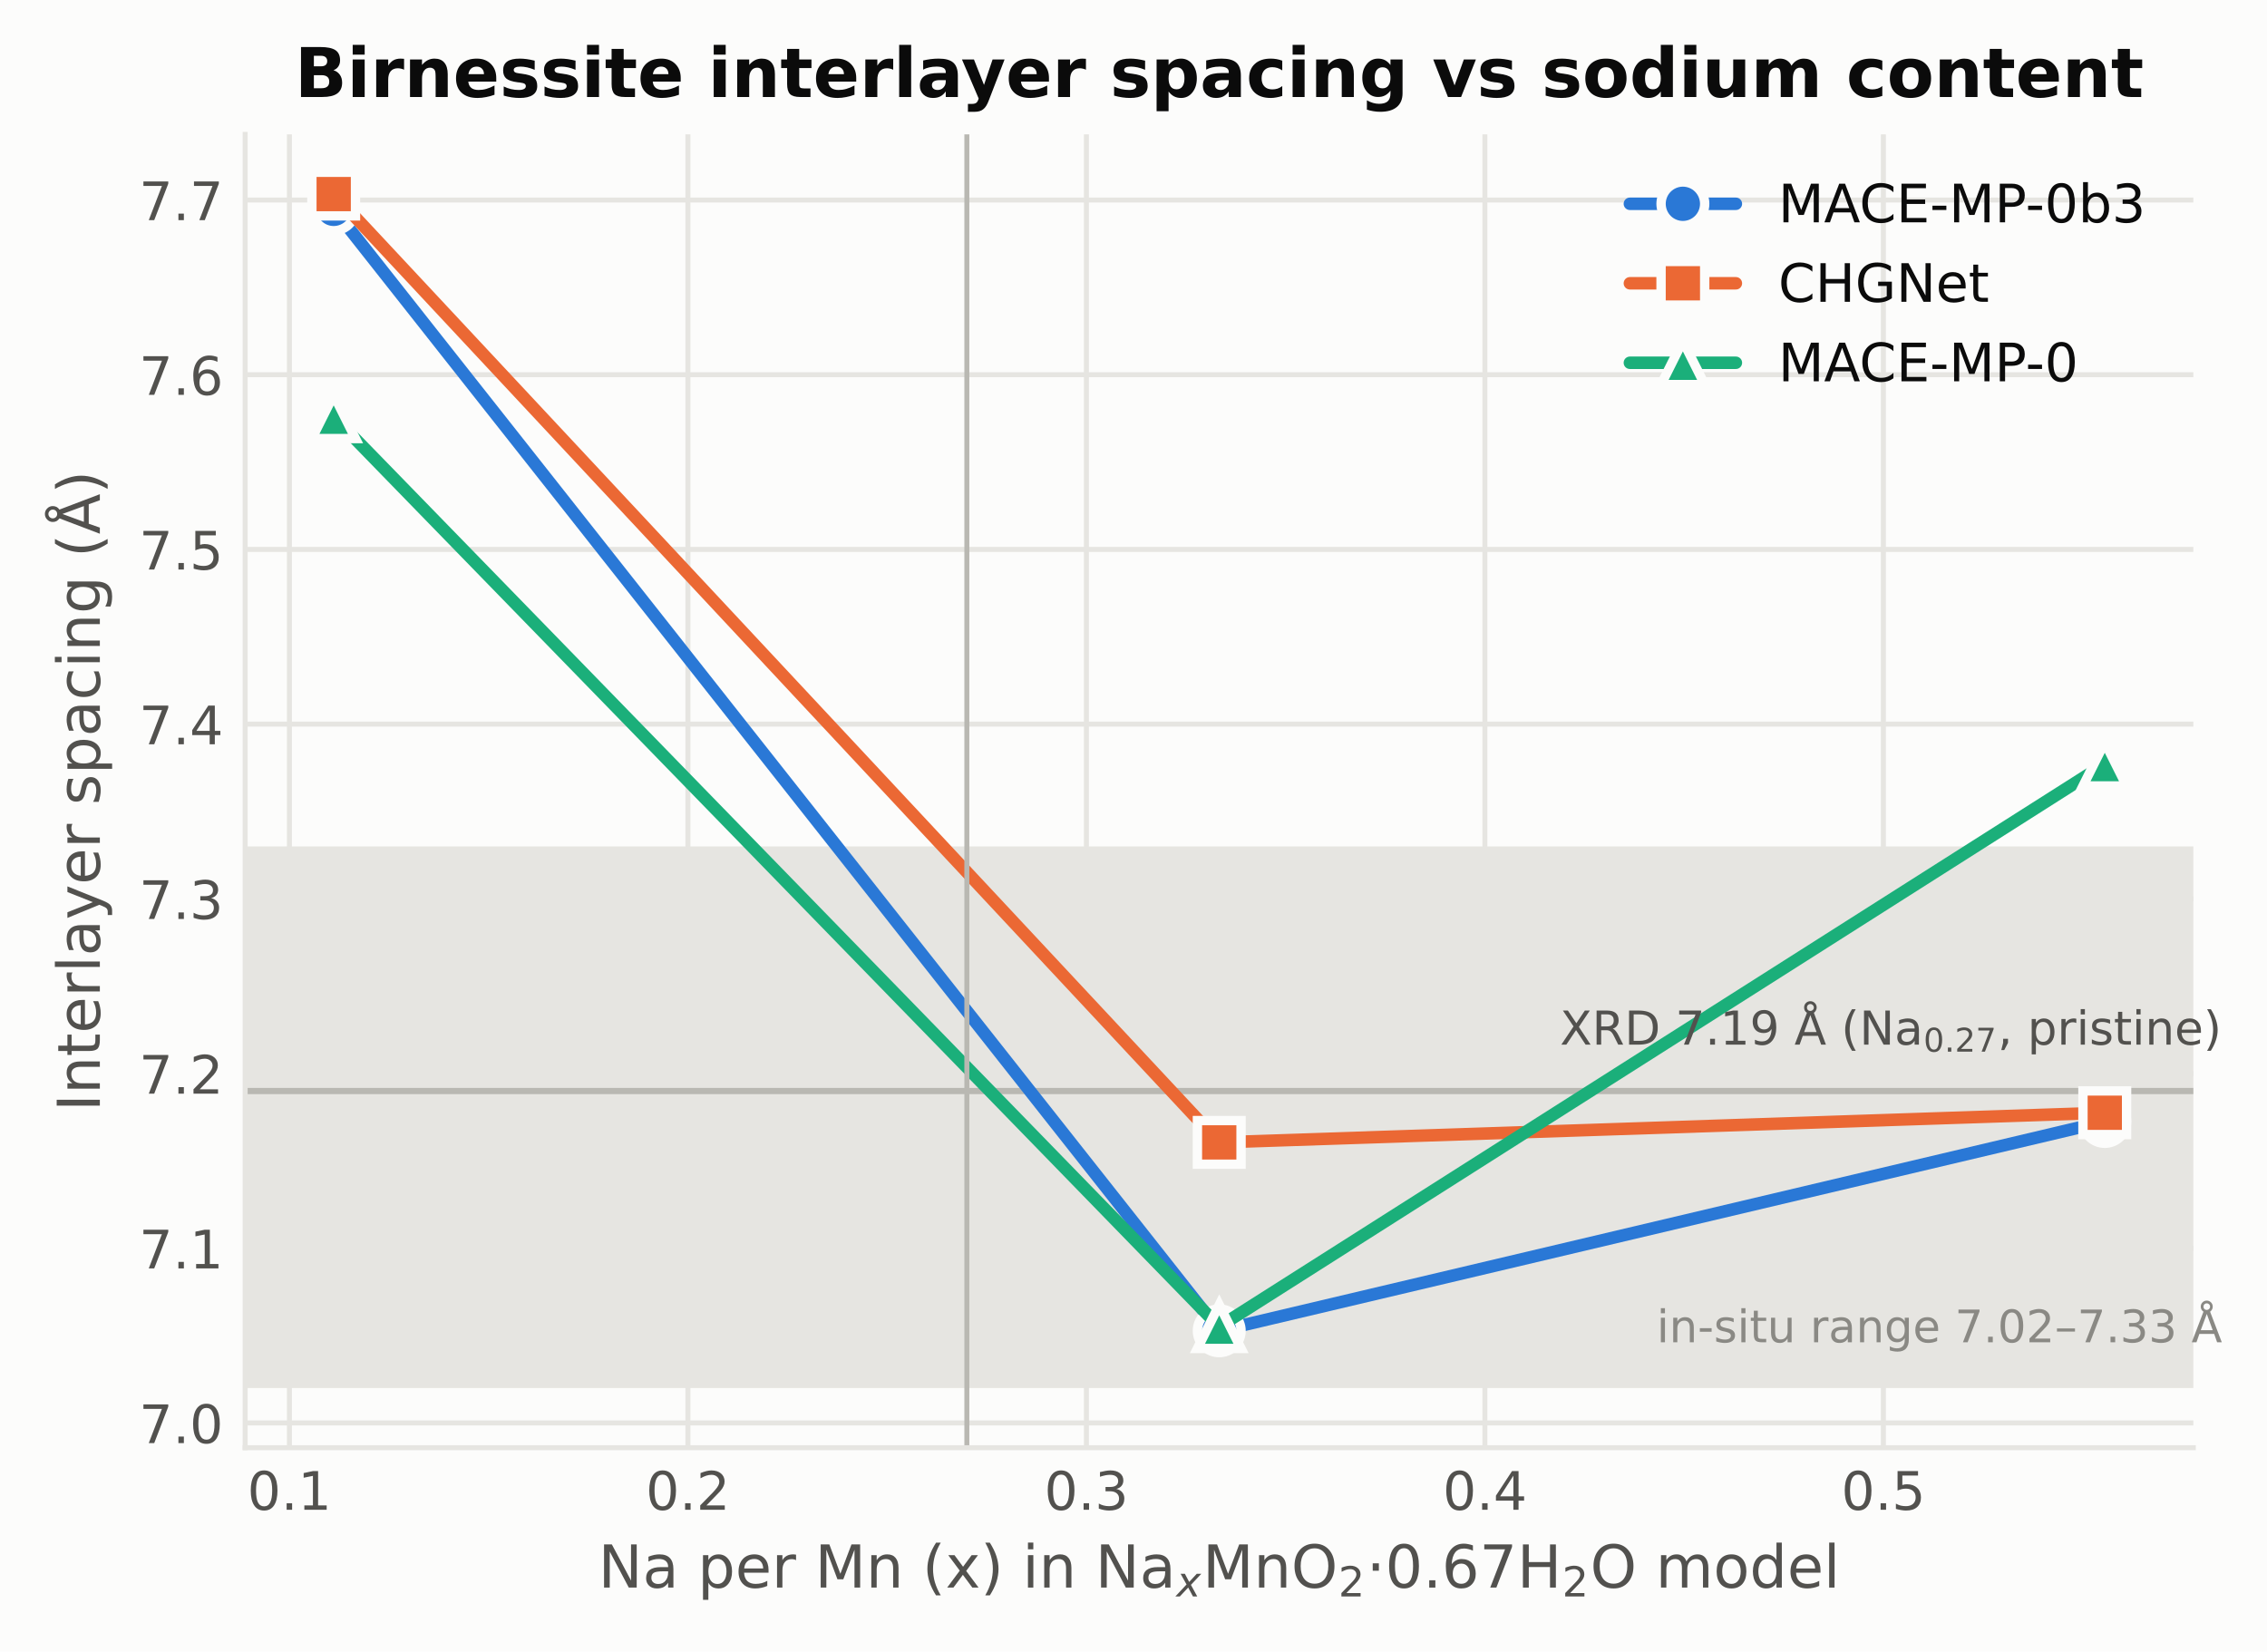
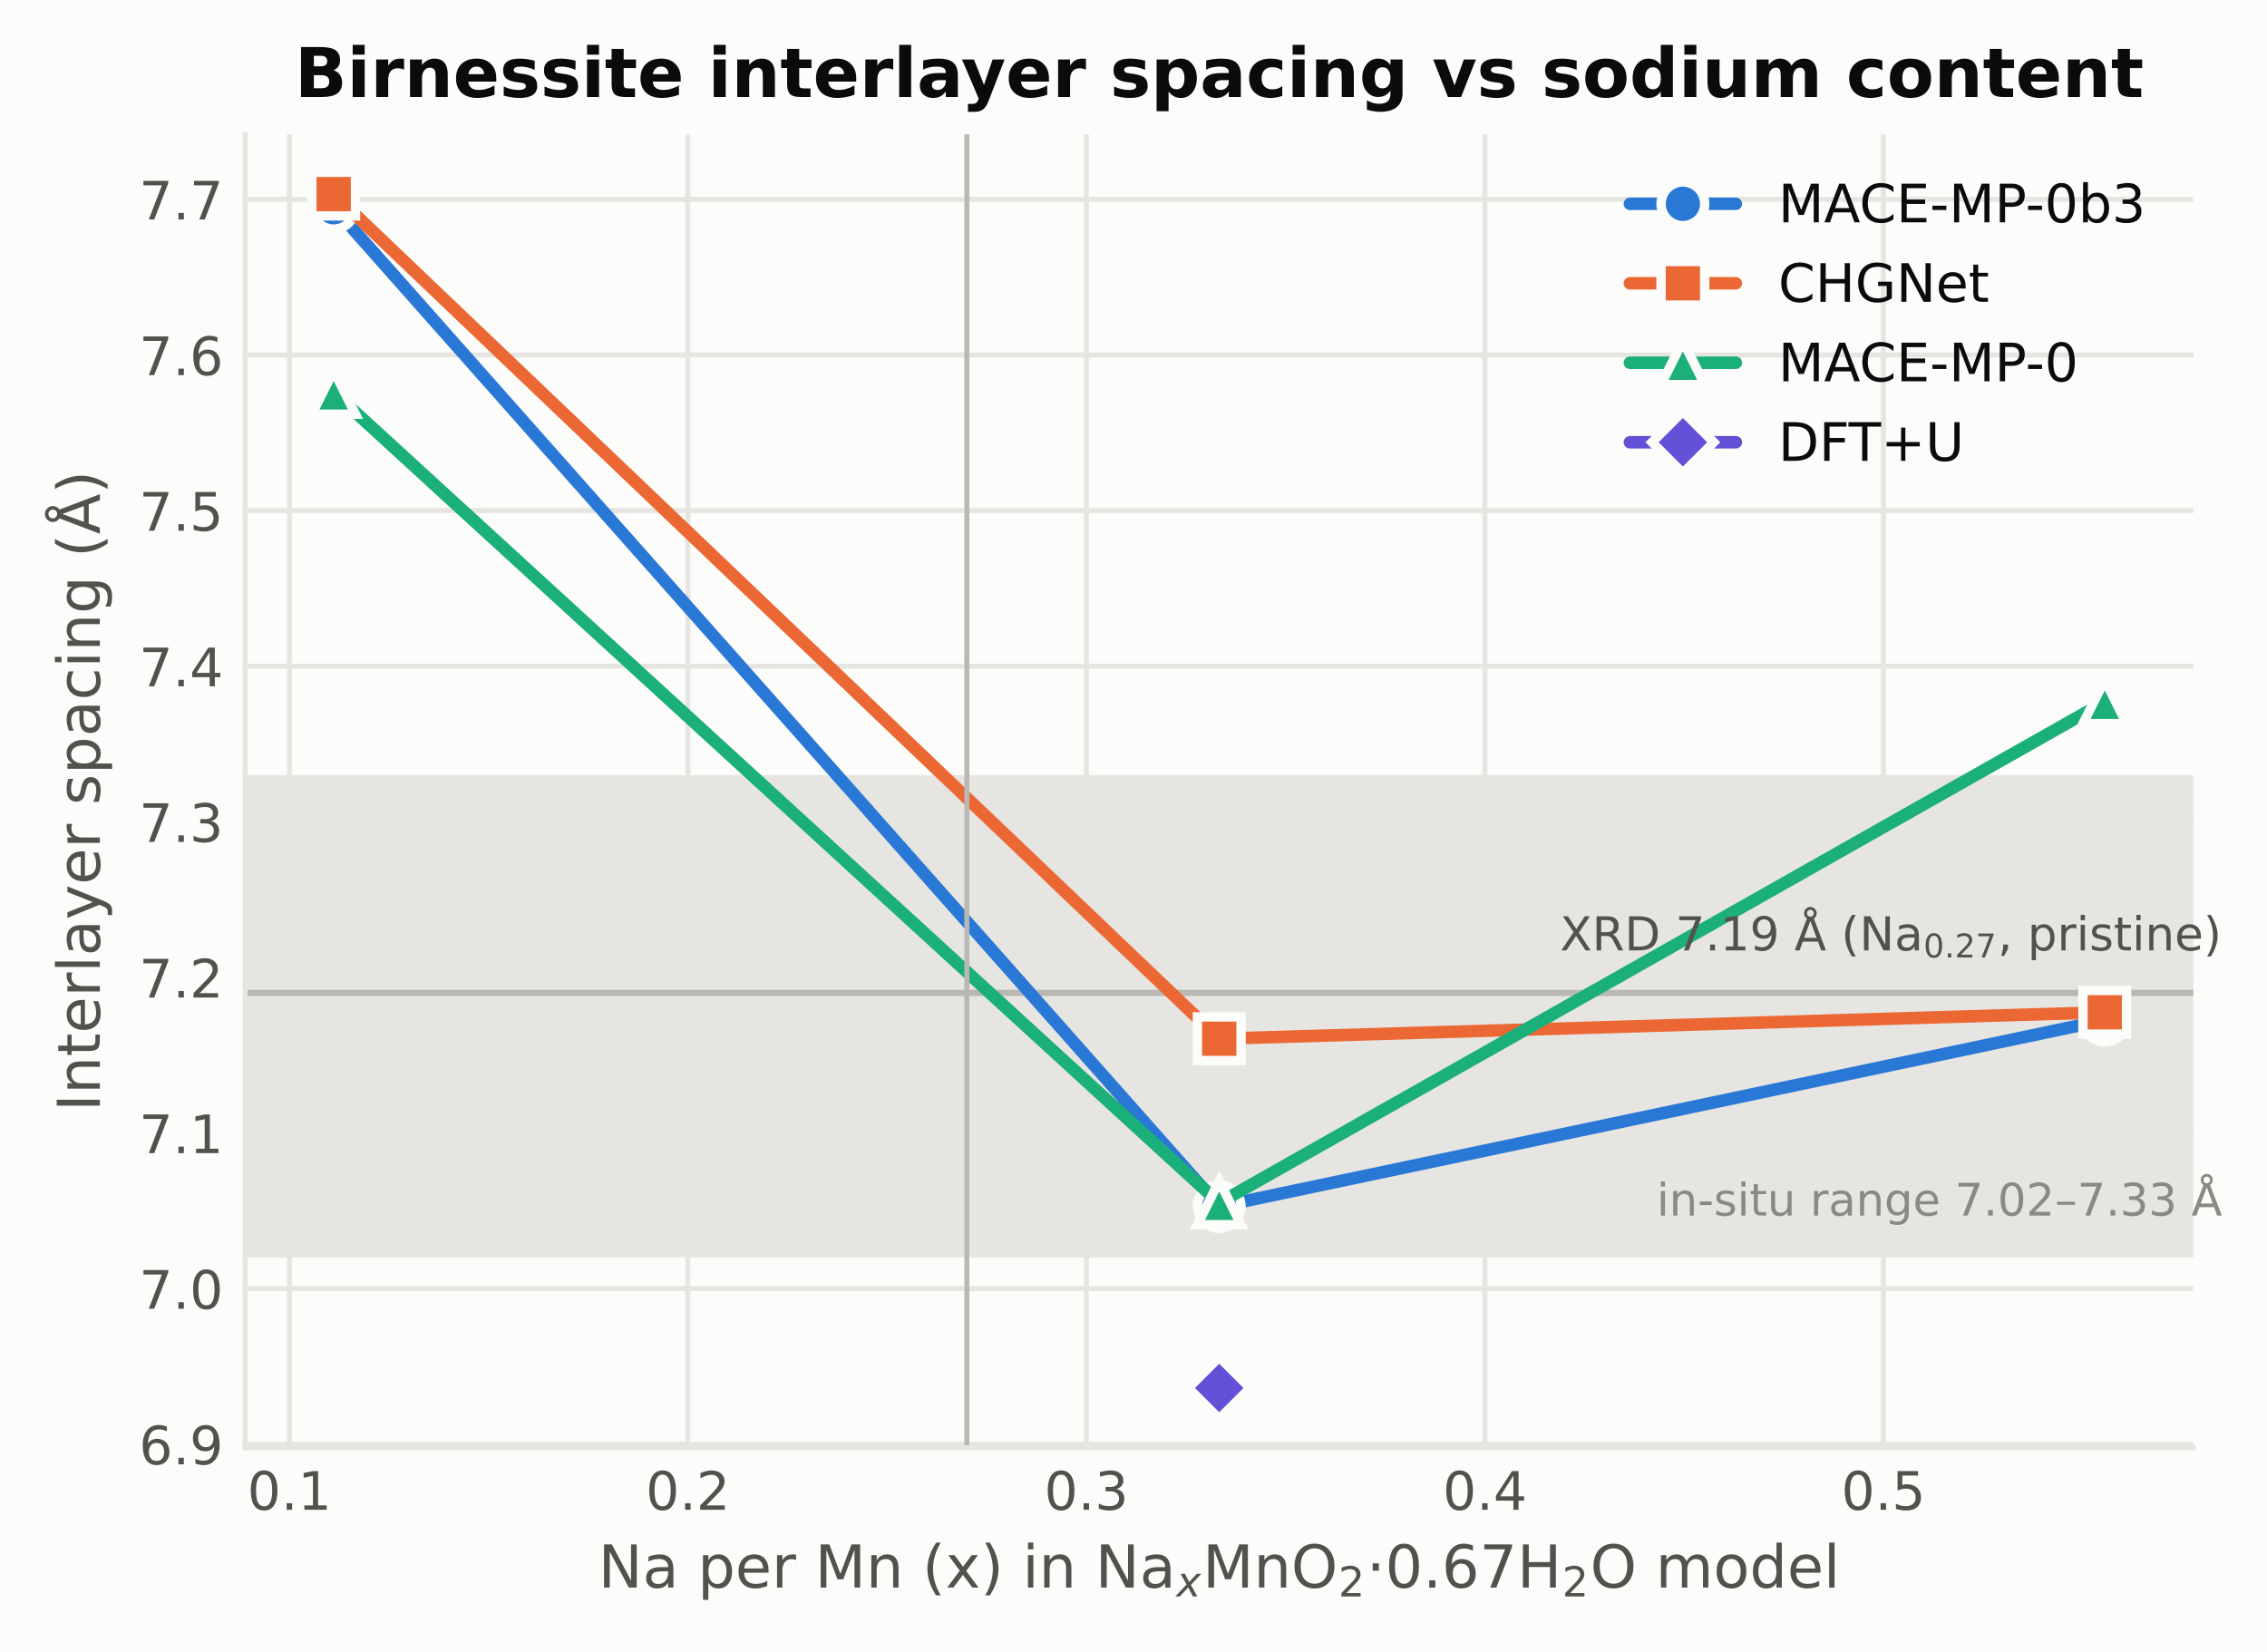
<svg xmlns="http://www.w3.org/2000/svg" xmlns:xlink="http://www.w3.org/1999/xlink" width="363.615pt" height="264.933pt" viewBox="0 0 363.615 264.933" version="1.1">
  <defs>
    <style type="text/css">*{stroke-linejoin: round; stroke-linecap: butt}</style>
  </defs>
  <g id="figure_1">
    <g id="patch_1">
      <path d="M 0 264.933  L 363.615 264.933  L 363.615 0  L 0 0  z " style="fill: #fcfcfb" />
    </g>
    <g id="axes_1">
      <g id="patch_2">
        <path d="M 39.319 232.23  L 351.799 232.23  L 351.799 21.558  L 39.319 21.558  z " style="fill: #fcfcfb" />
      </g>
      <g id="matplotlib.axis_1">
        <g id="xtick_1">
          <g id="line2d_1">
-             <path d="M 46.42 232.23  L 46.42 21.558  " clip-path="url(#pa74fd33372)" style="fill: none; stroke: #e6e5e1; stroke-width: 0.8; stroke-linecap: round" />
+             <path d="M 46.42 232.23  L 46.42 21.558  " clip-path="url(#pffb0179550)" style="fill: none; stroke: #e6e5e1; stroke-width: 0.8; stroke-linecap: round" />
          </g>
          <g id="line2d_2" />
          <g id="text_1">
            <text style="font-size: 8.5px; font-family: 'DejaVu Sans'; text-anchor: middle; fill: #52514e" x="46.42" y="242.188" transform="rotate(-0 46.42037 242.1883)">0.1</text>
          </g>
        </g>
        <g id="xtick_2">
          <g id="line2d_3">
-             <path d="M 110.337 232.23  L 110.337 21.558  " clip-path="url(#pa74fd33372)" style="fill: none; stroke: #e6e5e1; stroke-width: 0.8; stroke-linecap: round" />
+             <path d="M 110.337 232.23  L 110.337 21.558  " clip-path="url(#pffb0179550)" style="fill: none; stroke: #e6e5e1; stroke-width: 0.8; stroke-linecap: round" />
          </g>
          <g id="line2d_4" />
          <g id="text_2">
            <text style="font-size: 8.5px; font-family: 'DejaVu Sans'; text-anchor: middle; fill: #52514e" x="110.337" y="242.188" transform="rotate(-0 110.3367 242.1883)">0.2</text>
          </g>
        </g>
        <g id="xtick_3">
          <g id="line2d_5">
-             <path d="M 174.253 232.23  L 174.253 21.558  " clip-path="url(#pa74fd33372)" style="fill: none; stroke: #e6e5e1; stroke-width: 0.8; stroke-linecap: round" />
+             <path d="M 174.253 232.23  L 174.253 21.558  " clip-path="url(#pffb0179550)" style="fill: none; stroke: #e6e5e1; stroke-width: 0.8; stroke-linecap: round" />
          </g>
          <g id="line2d_6" />
          <g id="text_3">
            <text style="font-size: 8.5px; font-family: 'DejaVu Sans'; text-anchor: middle; fill: #52514e" x="174.253" y="242.188" transform="rotate(-0 174.2531 242.1883)">0.3</text>
          </g>
        </g>
        <g id="xtick_4">
          <g id="line2d_7">
-             <path d="M 238.169 232.23  L 238.169 21.558  " clip-path="url(#pa74fd33372)" style="fill: none; stroke: #e6e5e1; stroke-width: 0.8; stroke-linecap: round" />
+             <path d="M 238.169 232.23  L 238.169 21.558  " clip-path="url(#pffb0179550)" style="fill: none; stroke: #e6e5e1; stroke-width: 0.8; stroke-linecap: round" />
          </g>
          <g id="line2d_8" />
          <g id="text_4">
            <text style="font-size: 8.5px; font-family: 'DejaVu Sans'; text-anchor: middle; fill: #52514e" x="238.169" y="242.188" transform="rotate(-0 238.1695 242.1883)">0.4</text>
          </g>
        </g>
        <g id="xtick_5">
          <g id="line2d_9">
-             <path d="M 302.086 232.23  L 302.086 21.558  " clip-path="url(#pa74fd33372)" style="fill: none; stroke: #e6e5e1; stroke-width: 0.8; stroke-linecap: round" />
+             <path d="M 302.086 232.23  L 302.086 21.558  " clip-path="url(#pffb0179550)" style="fill: none; stroke: #e6e5e1; stroke-width: 0.8; stroke-linecap: round" />
          </g>
          <g id="line2d_10" />
          <g id="text_5">
            <text style="font-size: 8.5px; font-family: 'DejaVu Sans'; text-anchor: middle; fill: #52514e" x="302.086" y="242.188" transform="rotate(-0 302.0858 242.1883)">0.5</text>
          </g>
        </g>
        <g id="text_6">
          <g style="fill: #52514e" transform="translate(95.95105 255.4503)">
            <text>
              <tspan x="0" y="-0.781" style="font-size: 9.5px; font-family: 'DejaVu Sans'; fill: #52514e">N</tspan>
              <tspan x="7.106" y="-0.781" style="font-size: 9.5px; font-family: 'DejaVu Sans'; fill: #52514e">a</tspan>
              <tspan x="12.928" y="-0.781" style="font-size: 9.5px; font-family: 'DejaVu Sans'; fill: #52514e"> </tspan>
              <tspan x="15.948" y="-0.781" style="font-size: 9.5px; font-family: 'DejaVu Sans'; fill: #52514e">p</tspan>
              <tspan x="21.978" y="-0.781" style="font-size: 9.5px; font-family: 'DejaVu Sans'; fill: #52514e">e</tspan>
              <tspan x="27.823" y="-0.781" style="font-size: 9.5px; font-family: 'DejaVu Sans'; fill: #52514e">r</tspan>
              <tspan x="31.729" y="-0.781" style="font-size: 9.5px; font-family: 'DejaVu Sans'; fill: #52514e"> </tspan>
              <tspan x="34.748" y="-0.781" style="font-size: 9.5px; font-family: 'DejaVu Sans'; fill: #52514e">M</tspan>
              <tspan x="42.945" y="-0.781" style="font-size: 9.5px; font-family: 'DejaVu Sans'; fill: #52514e">n</tspan>
              <tspan x="48.966" y="-0.781" style="font-size: 9.5px; font-family: 'DejaVu Sans'; fill: #52514e"> </tspan>
              <tspan x="51.986" y="-0.781" style="font-size: 9.5px; font-family: 'DejaVu Sans'; fill: #52514e">(</tspan>
              <tspan x="55.692" y="-0.781" style="font-size: 9.5px; font-family: 'DejaVu Sans'; fill: #52514e">x</tspan>
              <tspan x="61.314" y="-0.781" style="font-size: 9.5px; font-family: 'DejaVu Sans'; fill: #52514e">)</tspan>
              <tspan x="65.02" y="-0.781" style="font-size: 9.5px; font-family: 'DejaVu Sans'; fill: #52514e"> </tspan>
              <tspan x="68.04" y="-0.781" style="font-size: 9.5px; font-family: 'DejaVu Sans'; fill: #52514e">i</tspan>
              <tspan x="70.679" y="-0.781" style="font-size: 9.5px; font-family: 'DejaVu Sans'; fill: #52514e">n</tspan>
              <tspan x="76.7" y="-0.781" style="font-size: 9.5px; font-family: 'DejaVu Sans'; fill: #52514e"> </tspan>
              <tspan x="79.72" y="-0.781" style="font-size: 9.5px; font-family: 'DejaVu Sans'; fill: #52514e">N</tspan>
              <tspan x="86.827" y="-0.781" style="font-size: 9.5px; font-family: 'DejaVu Sans'; fill: #52514e">a</tspan>
              <tspan x="96.934" y="-0.781" style="font-size: 9.5px; font-family: 'DejaVu Sans'; fill: #52514e">M</tspan>
              <tspan x="105.131" y="-0.781" style="font-size: 9.5px; font-family: 'DejaVu Sans'; fill: #52514e">n</tspan>
              <tspan x="111.152" y="-0.781" style="font-size: 9.5px; font-family: 'DejaVu Sans'; fill: #52514e">O</tspan>
              <tspan x="123.211" y="-0.781" style="font-size: 9.5px; font-family: 'DejaVu Sans'; fill: #52514e">·</tspan>
              <tspan x="126.231" y="-0.781" style="font-size: 9.5px; font-family: 'DejaVu Sans'; fill: #52514e">0</tspan>
              <tspan x="132.275" y="-0.781" style="font-size: 9.5px; font-family: 'DejaVu Sans'; fill: #52514e">.</tspan>
              <tspan x="135.295" y="-0.781" style="font-size: 9.5px; font-family: 'DejaVu Sans'; fill: #52514e">6</tspan>
              <tspan x="141.339" y="-0.781" style="font-size: 9.5px; font-family: 'DejaVu Sans'; fill: #52514e">7</tspan>
              <tspan x="147.383" y="-0.781" style="font-size: 9.5px; font-family: 'DejaVu Sans'; fill: #52514e">H</tspan>
              <tspan x="159.108" y="-0.781" style="font-size: 9.5px; font-family: 'DejaVu Sans'; fill: #52514e">O</tspan>
              <tspan x="166.586" y="-0.781" style="font-size: 9.5px; font-family: 'DejaVu Sans'; fill: #52514e"> </tspan>
              <tspan x="169.606" y="-0.781" style="font-size: 9.5px; font-family: 'DejaVu Sans'; fill: #52514e">m</tspan>
              <tspan x="178.86" y="-0.781" style="font-size: 9.5px; font-family: 'DejaVu Sans'; fill: #52514e">o</tspan>
              <tspan x="184.672" y="-0.781" style="font-size: 9.5px; font-family: 'DejaVu Sans'; fill: #52514e">d</tspan>
              <tspan x="190.702" y="-0.781" style="font-size: 9.5px; font-family: 'DejaVu Sans'; fill: #52514e">e</tspan>
              <tspan x="196.547" y="-0.781" style="font-size: 9.5px; font-family: 'DejaVu Sans'; fill: #52514e">l</tspan>
              <tspan x="92.739" y="0.644" style="font-style: oblique; font-size: 6.65px; font-family: 'DejaVu Sans'; fill: #52514e">x</tspan>
              <tspan x="118.72" y="0.644" style="font-size: 6.65px; font-family: 'DejaVu Sans'; fill: #52514e">2</tspan>
              <tspan x="154.618" y="0.644" style="font-size: 6.65px; font-family: 'DejaVu Sans'; fill: #52514e">2</tspan>
            </text>
          </g>
        </g>
      </g>
      <g id="matplotlib.axis_2">
        <g id="ytick_1">
          <g id="line2d_11">
-             <path d="M 39.319 228.259  L 351.799 228.259  " clip-path="url(#pa74fd33372)" style="fill: none; stroke: #e6e5e1; stroke-width: 0.8; stroke-linecap: round" />
+             <path d="M 39.319 231.668  L 351.799 231.668  " clip-path="url(#pffb0179550)" style="fill: none; stroke: #e6e5e1; stroke-width: 0.8; stroke-linecap: round" />
          </g>
          <g id="line2d_12" />
          <g id="text_7">
-             <text style="font-size: 8.5px; font-family: 'DejaVu Sans'; text-anchor: end; fill: #52514e" x="35.819" y="231.488" transform="rotate(-0 35.81856 231.4883)">7.0</text>
+             <text style="font-size: 8.5px; font-family: 'DejaVu Sans'; text-anchor: end; fill: #52514e" x="35.819" y="234.897" transform="rotate(-0 35.81856 234.8968)">6.9</text>
          </g>
        </g>
        <g id="ytick_2">
          <g id="line2d_13">
-             <path d="M 39.319 200.234  L 351.799 200.234  " clip-path="url(#pa74fd33372)" style="fill: none; stroke: #e6e5e1; stroke-width: 0.8; stroke-linecap: round" />
+             <path d="M 39.319 206.707  L 351.799 206.707  " clip-path="url(#pffb0179550)" style="fill: none; stroke: #e6e5e1; stroke-width: 0.8; stroke-linecap: round" />
          </g>
          <g id="line2d_14" />
          <g id="text_8">
-             <text style="font-size: 8.5px; font-family: 'DejaVu Sans'; text-anchor: end; fill: #52514e" x="35.819" y="203.463" transform="rotate(-0 35.81856 203.4633)">7.1</text>
+             <text style="font-size: 8.5px; font-family: 'DejaVu Sans'; text-anchor: end; fill: #52514e" x="35.819" y="209.936" transform="rotate(-0 35.81856 209.9359)">7.0</text>
          </g>
        </g>
        <g id="ytick_3">
          <g id="line2d_15">
-             <path d="M 39.319 172.209  L 351.799 172.209  " clip-path="url(#pa74fd33372)" style="fill: none; stroke: #e6e5e1; stroke-width: 0.8; stroke-linecap: round" />
+             <path d="M 39.319 181.746  L 351.799 181.746  " clip-path="url(#pffb0179550)" style="fill: none; stroke: #e6e5e1; stroke-width: 0.8; stroke-linecap: round" />
          </g>
          <g id="line2d_16" />
          <g id="text_9">
-             <text style="font-size: 8.5px; font-family: 'DejaVu Sans'; text-anchor: end; fill: #52514e" x="35.819" y="175.438" transform="rotate(-0 35.81856 175.4383)">7.2</text>
+             <text style="font-size: 8.5px; font-family: 'DejaVu Sans'; text-anchor: end; fill: #52514e" x="35.819" y="184.975" transform="rotate(-0 35.81856 184.975)">7.1</text>
          </g>
        </g>
        <g id="ytick_4">
          <g id="line2d_17">
-             <path d="M 39.319 144.184  L 351.799 144.184  " clip-path="url(#pa74fd33372)" style="fill: none; stroke: #e6e5e1; stroke-width: 0.8; stroke-linecap: round" />
+             <path d="M 39.319 156.785  L 351.799 156.785  " clip-path="url(#pffb0179550)" style="fill: none; stroke: #e6e5e1; stroke-width: 0.8; stroke-linecap: round" />
          </g>
          <g id="line2d_18" />
          <g id="text_10">
-             <text style="font-size: 8.5px; font-family: 'DejaVu Sans'; text-anchor: end; fill: #52514e" x="35.819" y="147.413" transform="rotate(-0 35.81856 147.4133)">7.3</text>
+             <text style="font-size: 8.5px; font-family: 'DejaVu Sans'; text-anchor: end; fill: #52514e" x="35.819" y="160.014" transform="rotate(-0 35.81856 160.014)">7.2</text>
          </g>
        </g>
        <g id="ytick_5">
          <g id="line2d_19">
-             <path d="M 39.319 116.159  L 351.799 116.159  " clip-path="url(#pa74fd33372)" style="fill: none; stroke: #e6e5e1; stroke-width: 0.8; stroke-linecap: round" />
+             <path d="M 39.319 131.824  L 351.799 131.824  " clip-path="url(#pffb0179550)" style="fill: none; stroke: #e6e5e1; stroke-width: 0.8; stroke-linecap: round" />
          </g>
          <g id="line2d_20" />
          <g id="text_11">
-             <text style="font-size: 8.5px; font-family: 'DejaVu Sans'; text-anchor: end; fill: #52514e" x="35.819" y="119.388" transform="rotate(-0 35.81856 119.3883)">7.4</text>
+             <text style="font-size: 8.5px; font-family: 'DejaVu Sans'; text-anchor: end; fill: #52514e" x="35.819" y="135.053" transform="rotate(-0 35.81856 135.0531)">7.3</text>
          </g>
        </g>
        <g id="ytick_6">
          <g id="line2d_21">
-             <path d="M 39.319 88.134  L 351.799 88.134  " clip-path="url(#pa74fd33372)" style="fill: none; stroke: #e6e5e1; stroke-width: 0.8; stroke-linecap: round" />
+             <path d="M 39.319 106.863  L 351.799 106.863  " clip-path="url(#pffb0179550)" style="fill: none; stroke: #e6e5e1; stroke-width: 0.8; stroke-linecap: round" />
          </g>
          <g id="line2d_22" />
          <g id="text_12">
-             <text style="font-size: 8.5px; font-family: 'DejaVu Sans'; text-anchor: end; fill: #52514e" x="35.819" y="91.363" transform="rotate(-0 35.81856 91.36335)">7.5</text>
+             <text style="font-size: 8.5px; font-family: 'DejaVu Sans'; text-anchor: end; fill: #52514e" x="35.819" y="110.092" transform="rotate(-0 35.81856 110.0922)">7.4</text>
          </g>
        </g>
        <g id="ytick_7">
          <g id="line2d_23">
-             <path d="M 39.319 60.109  L 351.799 60.109  " clip-path="url(#pa74fd33372)" style="fill: none; stroke: #e6e5e1; stroke-width: 0.8; stroke-linecap: round" />
+             <path d="M 39.319 81.902  L 351.799 81.902  " clip-path="url(#pffb0179550)" style="fill: none; stroke: #e6e5e1; stroke-width: 0.8; stroke-linecap: round" />
          </g>
          <g id="line2d_24" />
          <g id="text_13">
-             <text style="font-size: 8.5px; font-family: 'DejaVu Sans'; text-anchor: end; fill: #52514e" x="35.819" y="63.338" transform="rotate(-0 35.81856 63.33837)">7.6</text>
+             <text style="font-size: 8.5px; font-family: 'DejaVu Sans'; text-anchor: end; fill: #52514e" x="35.819" y="85.131" transform="rotate(-0 35.81856 85.13132)">7.5</text>
          </g>
        </g>
        <g id="ytick_8">
          <g id="line2d_25">
-             <path d="M 39.319 32.084  L 351.799 32.084  " clip-path="url(#pa74fd33372)" style="fill: none; stroke: #e6e5e1; stroke-width: 0.8; stroke-linecap: round" />
+             <path d="M 39.319 56.941  L 351.799 56.941  " clip-path="url(#pffb0179550)" style="fill: none; stroke: #e6e5e1; stroke-width: 0.8; stroke-linecap: round" />
          </g>
          <g id="line2d_26" />
          <g id="text_14">
-             <text style="font-size: 8.5px; font-family: 'DejaVu Sans'; text-anchor: end; fill: #52514e" x="35.819" y="35.313" transform="rotate(-0 35.81856 35.31338)">7.7</text>
-           </g>
-         </g>
-         <g id="text_15">
+             <text style="font-size: 8.5px; font-family: 'DejaVu Sans'; text-anchor: end; fill: #52514e" x="35.819" y="60.17" transform="rotate(-0 35.81856 60.17041)">7.6</text>
+           </g>
+         </g>
+         <g id="ytick_9">
+           <g id="line2d_27">
+             <path d="M 39.319 31.981  L 351.799 31.981  " clip-path="url(#pffb0179550)" style="fill: none; stroke: #e6e5e1; stroke-width: 0.8; stroke-linecap: round" />
+           </g>
+           <g id="line2d_28" />
+           <g id="text_15">
+             <text style="font-size: 8.5px; font-family: 'DejaVu Sans'; text-anchor: end; fill: #52514e" x="35.819" y="35.21" transform="rotate(-0 35.81856 35.20951)">7.7</text>
+           </g>
+         </g>
+         <g id="text_16">
          <text style="font-size: 9.5px; font-family: 'DejaVu Sans'; text-anchor: middle; fill: #52514e" x="16.019" y="126.894" transform="rotate(-90 16.01867 126.8943)">Interlayer spacing (Å)</text>
        </g>
      </g>
      <g id="patch_3">
-         <path d="M 39.319 222.654  L 351.799 222.654  L 351.799 135.777  L 39.319 135.777  z " clip-path="url(#pa74fd33372)" style="fill: #e6e5e1" />
-       </g>
-       <g id="line2d_27">
-         <path d="M 39.319 175.012  L 351.799 175.012  " clip-path="url(#pa74fd33372)" style="fill: none; stroke: #b9b8b2; stroke-linecap: round" />
-       </g>
-       <g id="line2d_28">
-         <path d="M 53.522 33.507  L 195.559 213.477  L 337.595 179.899  " clip-path="url(#pa74fd33372)" style="fill: none; stroke: #2a78d6; stroke-width: 2; stroke-linecap: round" />
+         <path d="M 39.319 201.715  L 351.799 201.715  L 351.799 124.336  L 39.319 124.336  z " clip-path="url(#pffb0179550)" style="fill: #e6e5e1" />
+       </g>
+       <g id="line2d_29">
+         <path d="M 39.319 159.281  L 351.799 159.281  " clip-path="url(#pffb0179550)" style="fill: none; stroke: #b9b8b2; stroke-linecap: round" />
+       </g>
+       <g id="line2d_30">
+         <path d="M 53.522 33.247  L 195.559 193.541  L 337.595 163.634  " clip-path="url(#pffb0179550)" style="fill: none; stroke: #2a78d6; stroke-width: 2; stroke-linecap: round" />
        <defs>
-           <path id="m1d43907ae2" d="M 0 3.5  C 0.928 3.5 1.819 3.131 2.475 2.475  C 3.131 1.819 3.5 0.928 3.5 0  C 3.5 -0.928 3.131 -1.819 2.475 -2.475  C 1.819 -3.131 0.928 -3.5 0 -3.5  C -0.928 -3.5 -1.819 -3.131 -2.475 -2.475  C -3.131 -1.819 -3.5 -0.928 -3.5 0  C -3.5 0.928 -3.131 1.819 -2.475 2.475  C -1.819 3.131 -0.928 3.5 0 3.5  z " style="stroke: #fcfcfb; stroke-width: 1.5" />
+           <path id="m1c37802697" d="M 0 3.5  C 0.928 3.5 1.819 3.131 2.475 2.475  C 3.131 1.819 3.5 0.928 3.5 0  C 3.5 -0.928 3.131 -1.819 2.475 -2.475  C 1.819 -3.131 0.928 -3.5 0 -3.5  C -0.928 -3.5 -1.819 -3.131 -2.475 -2.475  C -3.131 -1.819 -3.5 -0.928 -3.5 0  C -3.5 0.928 -3.131 1.819 -2.475 2.475  C -1.819 3.131 -0.928 3.5 0 3.5  z " style="stroke: #fcfcfb; stroke-width: 1.5" />
        </defs>
-         <g clip-path="url(#pa74fd33372)">
-           <use xlink:href="#m1d43907ae2" x="53.522" y="33.507" style="fill: #2a78d6; stroke: #fcfcfb; stroke-width: 1.5" />
-           <use xlink:href="#m1d43907ae2" x="195.559" y="213.477" style="fill: #2a78d6; stroke: #fcfcfb; stroke-width: 1.5" />
-           <use xlink:href="#m1d43907ae2" x="337.595" y="179.899" style="fill: #2a78d6; stroke: #fcfcfb; stroke-width: 1.5" />
-         </g>
-       </g>
-       <g id="line2d_29">
-         <path d="M 53.522 31.134  L 195.559 183.255  L 337.595 178.498  " clip-path="url(#pa74fd33372)" style="fill: none; stroke: #eb6834; stroke-width: 2; stroke-linecap: round" />
+         <g clip-path="url(#pffb0179550)">
+           <use xlink:href="#m1c37802697" x="53.522" y="33.247" style="fill: #2a78d6; stroke: #fcfcfb; stroke-width: 1.5" />
+           <use xlink:href="#m1c37802697" x="195.559" y="193.541" style="fill: #2a78d6; stroke: #fcfcfb; stroke-width: 1.5" />
+           <use xlink:href="#m1c37802697" x="337.595" y="163.634" style="fill: #2a78d6; stroke: #fcfcfb; stroke-width: 1.5" />
+         </g>
+       </g>
+       <g id="line2d_31">
+         <path d="M 53.522 31.134  L 195.559 166.623  L 337.595 162.386  " clip-path="url(#pffb0179550)" style="fill: none; stroke: #eb6834; stroke-width: 2; stroke-linecap: round" />
        <defs>
-           <path id="m88d0291978" d="M -3.5 3.5  L 3.5 3.5  L 3.5 -3.5  L -3.5 -3.5  z " style="stroke: #fcfcfb; stroke-width: 1.5; stroke-linejoin: miter" />
+           <path id="ma2e07fd654" d="M -3.5 3.5  L 3.5 3.5  L 3.5 -3.5  L -3.5 -3.5  z " style="stroke: #fcfcfb; stroke-width: 1.5; stroke-linejoin: miter" />
        </defs>
-         <g clip-path="url(#pa74fd33372)">
-           <use xlink:href="#m88d0291978" x="53.522" y="31.134" style="fill: #eb6834; stroke: #fcfcfb; stroke-width: 1.5; stroke-linejoin: miter" />
-           <use xlink:href="#m88d0291978" x="195.559" y="183.255" style="fill: #eb6834; stroke: #fcfcfb; stroke-width: 1.5; stroke-linejoin: miter" />
-           <use xlink:href="#m88d0291978" x="337.595" y="178.498" style="fill: #eb6834; stroke: #fcfcfb; stroke-width: 1.5; stroke-linejoin: miter" />
-         </g>
-       </g>
-       <g id="line2d_30">
-         <path d="M 53.522 66.852  L 195.559 212.815  L 337.595 122.58  " clip-path="url(#pa74fd33372)" style="fill: none; stroke: #1baf7a; stroke-width: 2; stroke-linecap: round" />
+         <g clip-path="url(#pffb0179550)">
+           <use xlink:href="#ma2e07fd654" x="53.522" y="31.134" style="fill: #eb6834; stroke: #fcfcfb; stroke-width: 1.5; stroke-linejoin: miter" />
+           <use xlink:href="#ma2e07fd654" x="195.559" y="166.623" style="fill: #eb6834; stroke: #fcfcfb; stroke-width: 1.5; stroke-linejoin: miter" />
+           <use xlink:href="#ma2e07fd654" x="337.595" y="162.386" style="fill: #eb6834; stroke: #fcfcfb; stroke-width: 1.5; stroke-linejoin: miter" />
+         </g>
+       </g>
+       <g id="line2d_32">
+         <path d="M 53.522 62.947  L 195.559 192.951  L 337.595 112.582  " clip-path="url(#pffb0179550)" style="fill: none; stroke: #1baf7a; stroke-width: 2; stroke-linecap: round" />
        <defs>
-           <path id="m2ab2353c61" d="M 0 -3.5  L -3.5 3.5  L 3.5 3.5  z " style="stroke: #fcfcfb; stroke-width: 1.5; stroke-linejoin: miter" />
+           <path id="m0af9d3df94" d="M 0 -3.5  L -3.5 3.5  L 3.5 3.5  z " style="stroke: #fcfcfb; stroke-width: 1.5; stroke-linejoin: miter" />
        </defs>
-         <g clip-path="url(#pa74fd33372)">
-           <use xlink:href="#m2ab2353c61" x="53.522" y="66.852" style="fill: #1baf7a; stroke: #fcfcfb; stroke-width: 1.5; stroke-linejoin: miter" />
-           <use xlink:href="#m2ab2353c61" x="195.559" y="212.815" style="fill: #1baf7a; stroke: #fcfcfb; stroke-width: 1.5; stroke-linejoin: miter" />
-           <use xlink:href="#m2ab2353c61" x="337.595" y="122.58" style="fill: #1baf7a; stroke: #fcfcfb; stroke-width: 1.5; stroke-linejoin: miter" />
-         </g>
-       </g>
-       <g id="line2d_31">
-         <path d="M 155.078 232.23  L 155.078 21.558  " clip-path="url(#pa74fd33372)" style="fill: none; stroke: #b9b8b2; stroke-width: 0.8; stroke-linecap: round" />
+         <g clip-path="url(#pffb0179550)">
+           <use xlink:href="#m0af9d3df94" x="53.522" y="62.947" style="fill: #1baf7a; stroke: #fcfcfb; stroke-width: 1.5; stroke-linejoin: miter" />
+           <use xlink:href="#m0af9d3df94" x="195.559" y="192.951" style="fill: #1baf7a; stroke: #fcfcfb; stroke-width: 1.5; stroke-linejoin: miter" />
+           <use xlink:href="#m0af9d3df94" x="337.595" y="112.582" style="fill: #1baf7a; stroke: #fcfcfb; stroke-width: 1.5; stroke-linejoin: miter" />
+         </g>
+       </g>
+       <g id="line2d_33">
+         <path d="M 195.559 222.654  " clip-path="url(#pffb0179550)" style="fill: none; stroke: #6250d6; stroke-width: 2; stroke-linecap: round" />
+         <defs>
+           <path id="m0ddd743072" d="M -0 4.95  L 4.95 0  L 0 -4.95  L -4.95 -0  z " style="stroke: #fcfcfb; stroke-width: 1.5; stroke-linejoin: miter" />
+         </defs>
+         <g clip-path="url(#pffb0179550)">
+           <use xlink:href="#m0ddd743072" x="195.559" y="222.654" style="fill: #6250d6; stroke: #fcfcfb; stroke-width: 1.5; stroke-linejoin: miter" />
+         </g>
+       </g>
+       <g id="line2d_34">
+         <path d="M 155.078 232.23  L 155.078 21.558  " clip-path="url(#pffb0179550)" style="fill: none; stroke: #b9b8b2; stroke-width: 0.8; stroke-linecap: round" />
      </g>
      <g id="patch_4">
        <path d="M 39.319 232.23  L 39.319 21.558  " style="fill: none; stroke: #e6e5e1; stroke-width: 0.8; stroke-linejoin: miter; stroke-linecap: square" />
      </g>
      <g id="patch_5">
        <path d="M 39.319 232.23  L 351.799 232.23  " style="fill: none; stroke: #e6e5e1; stroke-width: 0.8; stroke-linejoin: miter; stroke-linecap: square" />
      </g>
-       <g id="text_16">
-         <g style="fill: #52514e" transform="translate(250.2147 167.6051)">
+       <g id="text_17">
+         <g style="fill: #52514e" transform="translate(250.2147 152.4872)">
          <text>
            <tspan x="0" y="-0.031" style="font-size: 7.5px; font-family: 'DejaVu Sans'; fill: #52514e">X</tspan>
            <tspan x="5.138" y="-0.031" style="font-size: 7.5px; font-family: 'DejaVu Sans'; fill: #52514e">R</tspan>
            <tspan x="10.349" y="-0.031" style="font-size: 7.5px; font-family: 'DejaVu Sans'; fill: #52514e">D</tspan>
            <tspan x="16.124" y="-0.031" style="font-size: 7.5px; font-family: 'DejaVu Sans'; fill: #52514e"> </tspan>
            <tspan x="18.508" y="-0.031" style="font-size: 7.5px; font-family: 'DejaVu Sans'; fill: #52514e">7</tspan>
            <tspan x="23.28" y="-0.031" style="font-size: 7.5px; font-family: 'DejaVu Sans'; fill: #52514e">.</tspan>
            <tspan x="25.664" y="-0.031" style="font-size: 7.5px; font-family: 'DejaVu Sans'; fill: #52514e">1</tspan>
            <tspan x="30.436" y="-0.031" style="font-size: 7.5px; font-family: 'DejaVu Sans'; fill: #52514e">9</tspan>
            <tspan x="35.208" y="-0.031" style="font-size: 7.5px; font-family: 'DejaVu Sans'; fill: #52514e"> </tspan>
            <tspan x="37.592" y="-0.031" style="font-size: 7.5px; font-family: 'DejaVu Sans'; fill: #52514e">Å</tspan>
            <tspan x="42.722" y="-0.031" style="font-size: 7.5px; font-family: 'DejaVu Sans'; fill: #52514e"> </tspan>
            <tspan x="45.106" y="-0.031" style="font-size: 7.5px; font-family: 'DejaVu Sans'; fill: #52514e">(</tspan>
            <tspan x="48.032" y="-0.031" style="font-size: 7.5px; font-family: 'DejaVu Sans'; fill: #52514e">N</tspan>
            <tspan x="53.643" y="-0.031" style="font-size: 7.5px; font-family: 'DejaVu Sans'; fill: #52514e">a</tspan>
            <tspan x="70.205" y="-0.031" style="font-size: 7.5px; font-family: 'DejaVu Sans'; fill: #52514e">,</tspan>
            <tspan x="72.589" y="-0.031" style="font-size: 7.5px; font-family: 'DejaVu Sans'; fill: #52514e"> </tspan>
            <tspan x="74.973" y="-0.031" style="font-size: 7.5px; font-family: 'DejaVu Sans'; fill: #52514e">p</tspan>
            <tspan x="79.734" y="-0.031" style="font-size: 7.5px; font-family: 'DejaVu Sans'; fill: #52514e">r</tspan>
            <tspan x="82.817" y="-0.031" style="font-size: 7.5px; font-family: 'DejaVu Sans'; fill: #52514e">i</tspan>
            <tspan x="84.901" y="-0.031" style="font-size: 7.5px; font-family: 'DejaVu Sans'; fill: #52514e">s</tspan>
            <tspan x="88.808" y="-0.031" style="font-size: 7.5px; font-family: 'DejaVu Sans'; fill: #52514e">t</tspan>
            <tspan x="91.749" y="-0.031" style="font-size: 7.5px; font-family: 'DejaVu Sans'; fill: #52514e">i</tspan>
            <tspan x="93.833" y="-0.031" style="font-size: 7.5px; font-family: 'DejaVu Sans'; fill: #52514e">n</tspan>
            <tspan x="98.586" y="-0.031" style="font-size: 7.5px; font-family: 'DejaVu Sans'; fill: #52514e">e</tspan>
            <tspan x="103.2" y="-0.031" style="font-size: 7.5px; font-family: 'DejaVu Sans'; fill: #52514e">)</tspan>
            <tspan x="58.31" y="1.094" style="font-size: 5.25px; font-family: 'DejaVu Sans'; fill: #52514e">0</tspan>
            <tspan x="61.651" y="1.094" style="font-size: 5.25px; font-family: 'DejaVu Sans'; fill: #52514e">.</tspan>
            <tspan x="63.319" y="1.094" style="font-size: 5.25px; font-family: 'DejaVu Sans'; fill: #52514e">2</tspan>
            <tspan x="66.66" y="1.094" style="font-size: 5.25px; font-family: 'DejaVu Sans'; fill: #52514e">7</tspan>
          </text>
        </g>
      </g>
-       <g id="text_17">
-         <text style="font-size: 7.2px; font-family: 'DejaVu Sans'; text-anchor: end; fill: #8a8984" x="356.415" y="215.32" transform="rotate(-0 356.4147 215.3196)">in-situ range 7.02–7.33 Å</text>
-       </g>
      <g id="text_18">
+         <text style="font-size: 7.2px; font-family: 'DejaVu Sans'; text-anchor: end; fill: #8a8984" x="356.415" y="194.993" transform="rotate(-0 356.4147 194.9928)">in-situ range 7.02–7.33 Å</text>
+       </g>
+       <g id="text_19">
        <text style="font-weight: 700; font-size: 11px; font-family: 'DejaVu Sans'; text-anchor: middle; fill: #0b0b0b" x="195.559" y="15.558" transform="rotate(-0 195.5586 15.55828)">Birnessite interlayer spacing vs sodium content</text>
      </g>
      <g id="legend_1">
-         <g id="line2d_32">
+         <g id="line2d_35">
          <path d="M 261.425 32.692  L 269.925 32.692  L 278.425 32.692  " style="fill: none; stroke: #2a78d6; stroke-width: 2; stroke-linecap: round" />
          <g>
-             <use xlink:href="#m1d43907ae2" x="269.925" y="32.692" style="fill: #2a78d6; stroke: #fcfcfb; stroke-width: 1.5" />
-           </g>
-         </g>
-         <g id="text_19">
+             <use xlink:href="#m1c37802697" x="269.925" y="32.692" style="fill: #2a78d6; stroke: #fcfcfb; stroke-width: 1.5" />
+           </g>
+         </g>
+         <g id="text_20">
          <text style="font-size: 8.5px; font-family: 'DejaVu Sans'; text-anchor: start; fill: #0b0b0b" x="285.225" y="35.667" transform="rotate(-0 285.225 35.66695)">MACE-MP-0b3</text>
        </g>
-         <g id="line2d_33">
+         <g id="line2d_36">
          <path d="M 261.425 45.443  L 269.925 45.443  L 278.425 45.443  " style="fill: none; stroke: #eb6834; stroke-width: 2; stroke-linecap: round" />
          <g>
-             <use xlink:href="#m88d0291978" x="269.925" y="45.443" style="fill: #eb6834; stroke: #fcfcfb; stroke-width: 1.5; stroke-linejoin: miter" />
-           </g>
-         </g>
-         <g id="text_20">
+             <use xlink:href="#ma2e07fd654" x="269.925" y="45.443" style="fill: #eb6834; stroke: #fcfcfb; stroke-width: 1.5; stroke-linejoin: miter" />
+           </g>
+         </g>
+         <g id="text_21">
          <text style="font-size: 8.5px; font-family: 'DejaVu Sans'; text-anchor: start; fill: #0b0b0b" x="285.225" y="48.418" transform="rotate(-0 285.225 48.41762)">CHGNet</text>
        </g>
-         <g id="line2d_34">
+         <g id="line2d_37">
          <path d="M 261.425 58.193  L 269.925 58.193  L 278.425 58.193  " style="fill: none; stroke: #1baf7a; stroke-width: 2; stroke-linecap: round" />
          <g>
-             <use xlink:href="#m2ab2353c61" x="269.925" y="58.193" style="fill: #1baf7a; stroke: #fcfcfb; stroke-width: 1.5; stroke-linejoin: miter" />
-           </g>
-         </g>
-         <g id="text_21">
+             <use xlink:href="#m0af9d3df94" x="269.925" y="58.193" style="fill: #1baf7a; stroke: #fcfcfb; stroke-width: 1.5; stroke-linejoin: miter" />
+           </g>
+         </g>
+         <g id="text_22">
          <text style="font-size: 8.5px; font-family: 'DejaVu Sans'; text-anchor: start; fill: #0b0b0b" x="285.225" y="61.168" transform="rotate(-0 285.225 61.16828)">MACE-MP-0</text>
+         </g>
+         <g id="line2d_38">
+           <path d="M 261.425 70.944  L 269.925 70.944  L 278.425 70.944  " style="fill: none; stroke: #6250d6; stroke-width: 2; stroke-linecap: round" />
+           <g>
+             <use xlink:href="#m0ddd743072" x="269.925" y="70.944" style="fill: #6250d6; stroke: #fcfcfb; stroke-width: 1.5; stroke-linejoin: miter" />
+           </g>
+         </g>
+         <g id="text_23">
+           <text style="font-size: 8.5px; font-family: 'DejaVu Sans'; text-anchor: start; fill: #0b0b0b" x="285.225" y="73.919" transform="rotate(-0 285.225 73.91894)">DFT+U</text>
        </g>
      </g>
    </g>
  </g>
  <defs>
-     <clipPath id="pa74fd33372">
+     <clipPath id="pffb0179550">
      <rect x="39.319" y="21.558" width="312.48" height="210.672" />
    </clipPath>
  </defs>
</svg>
